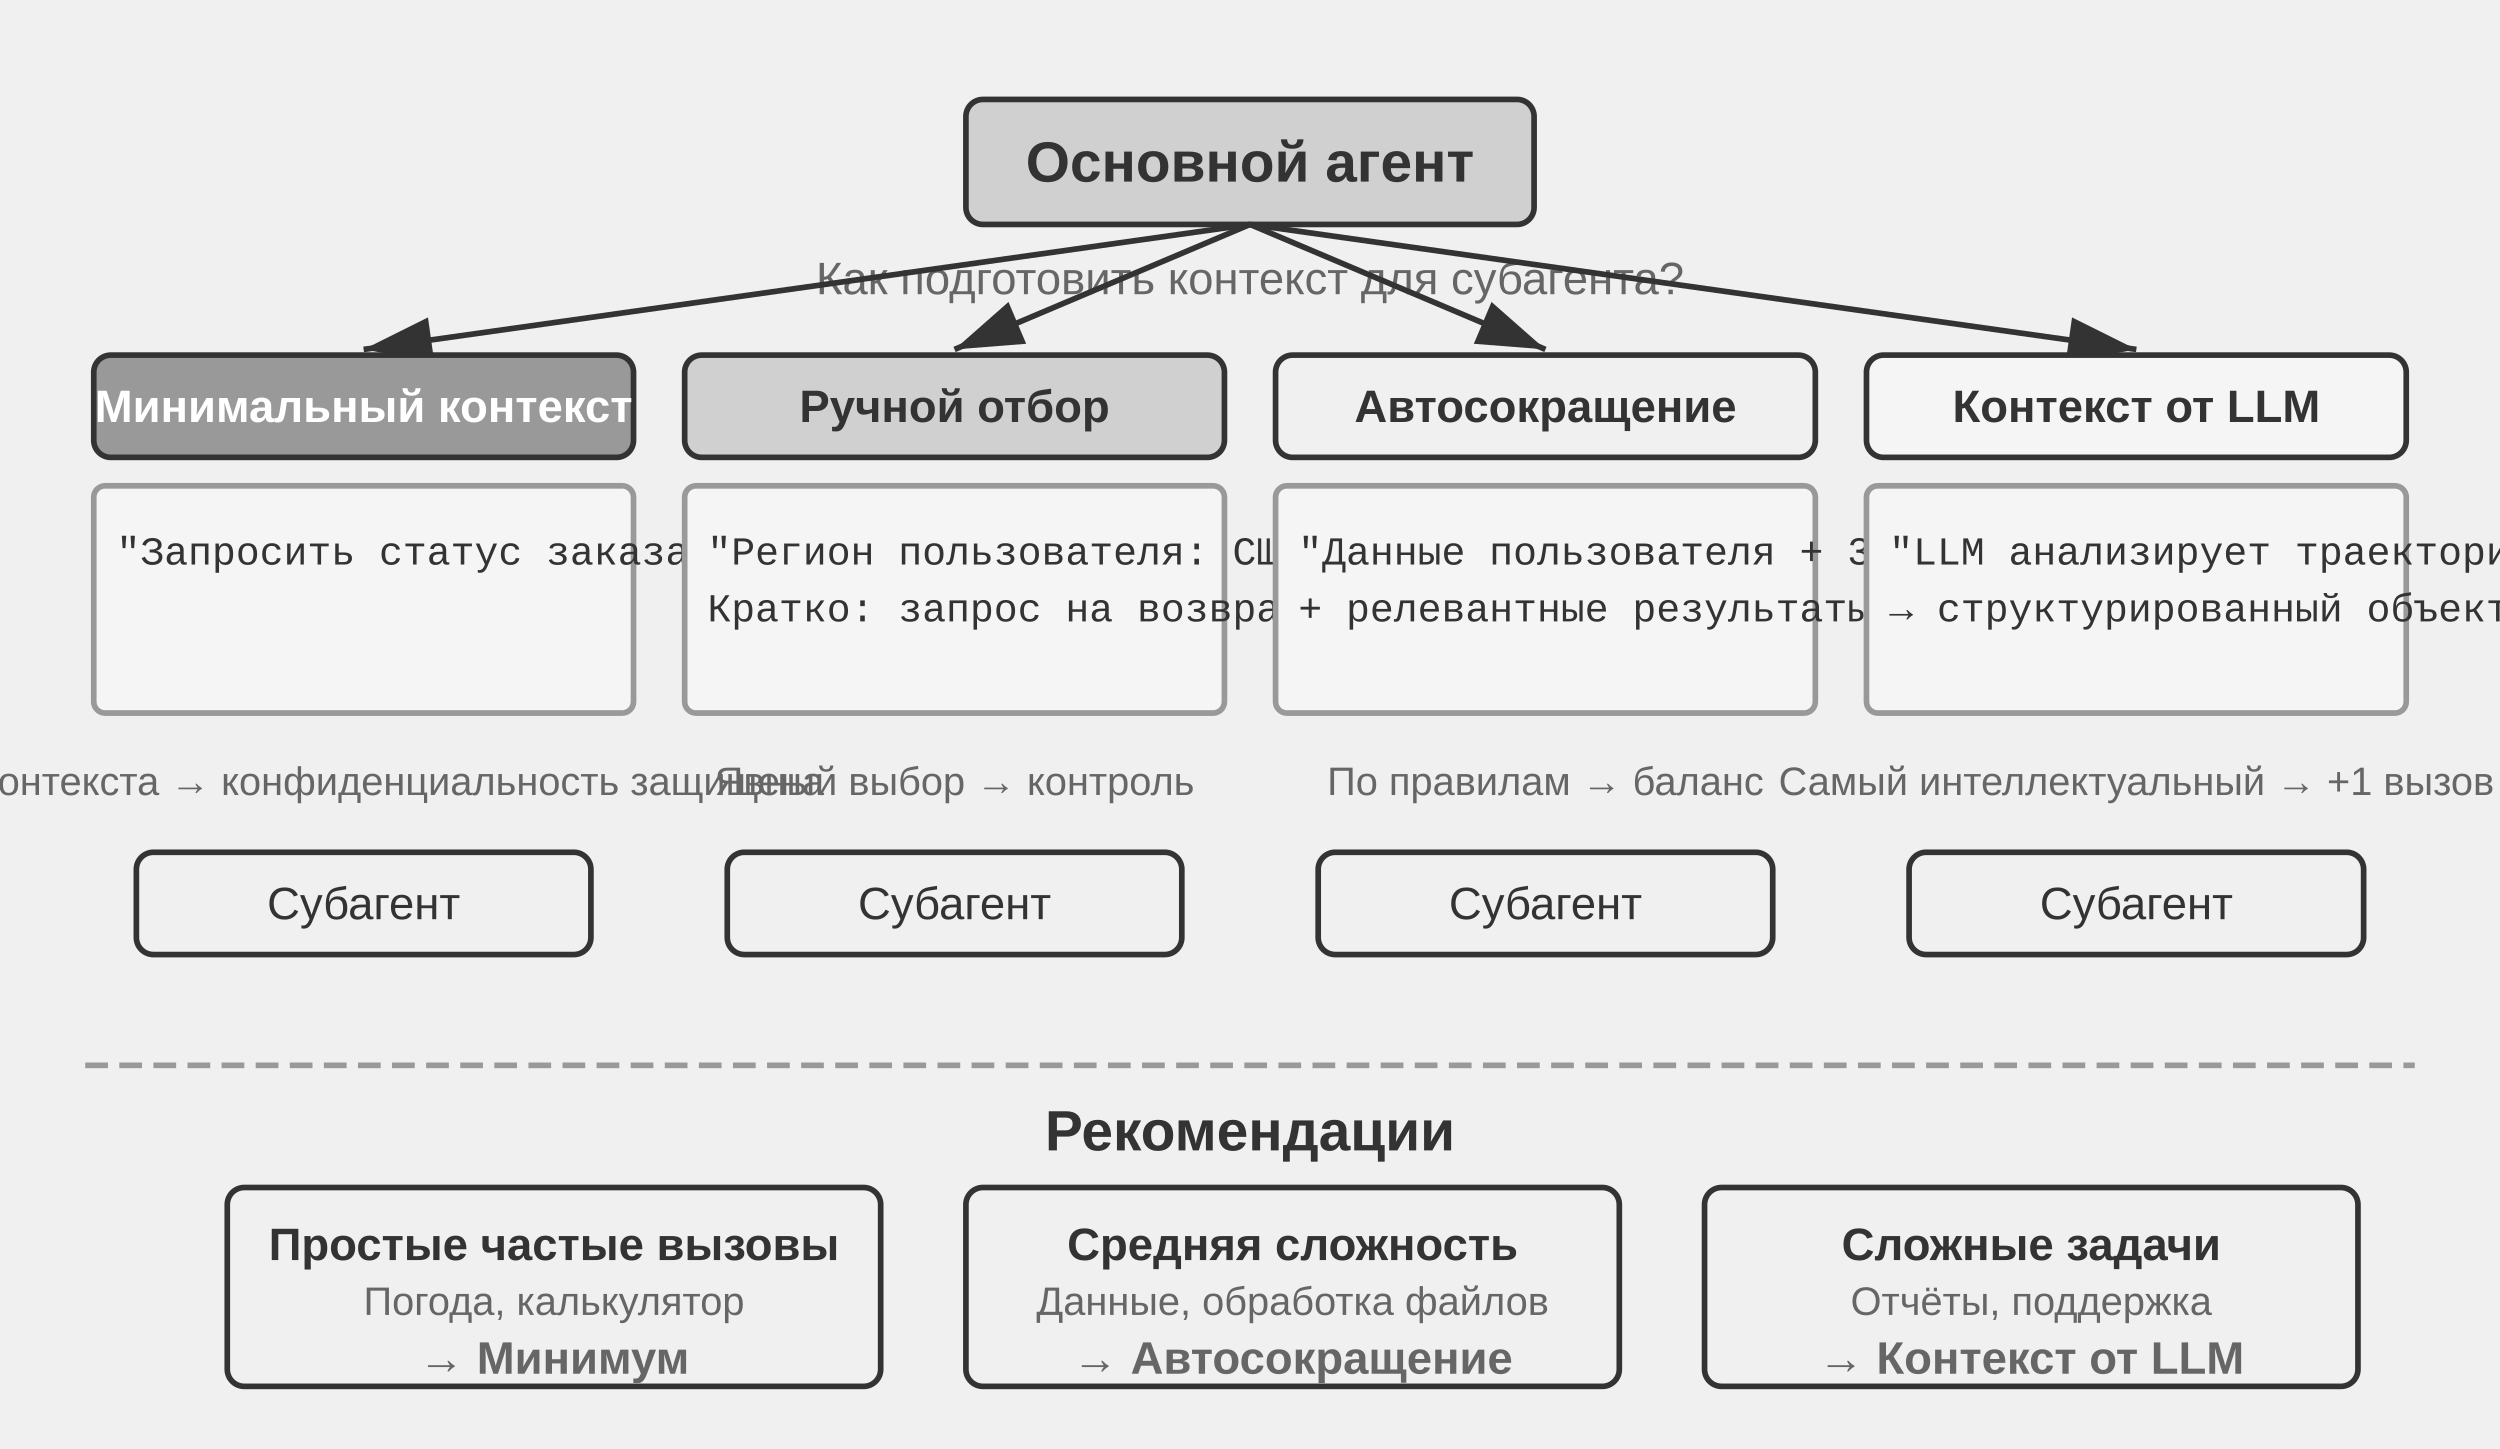
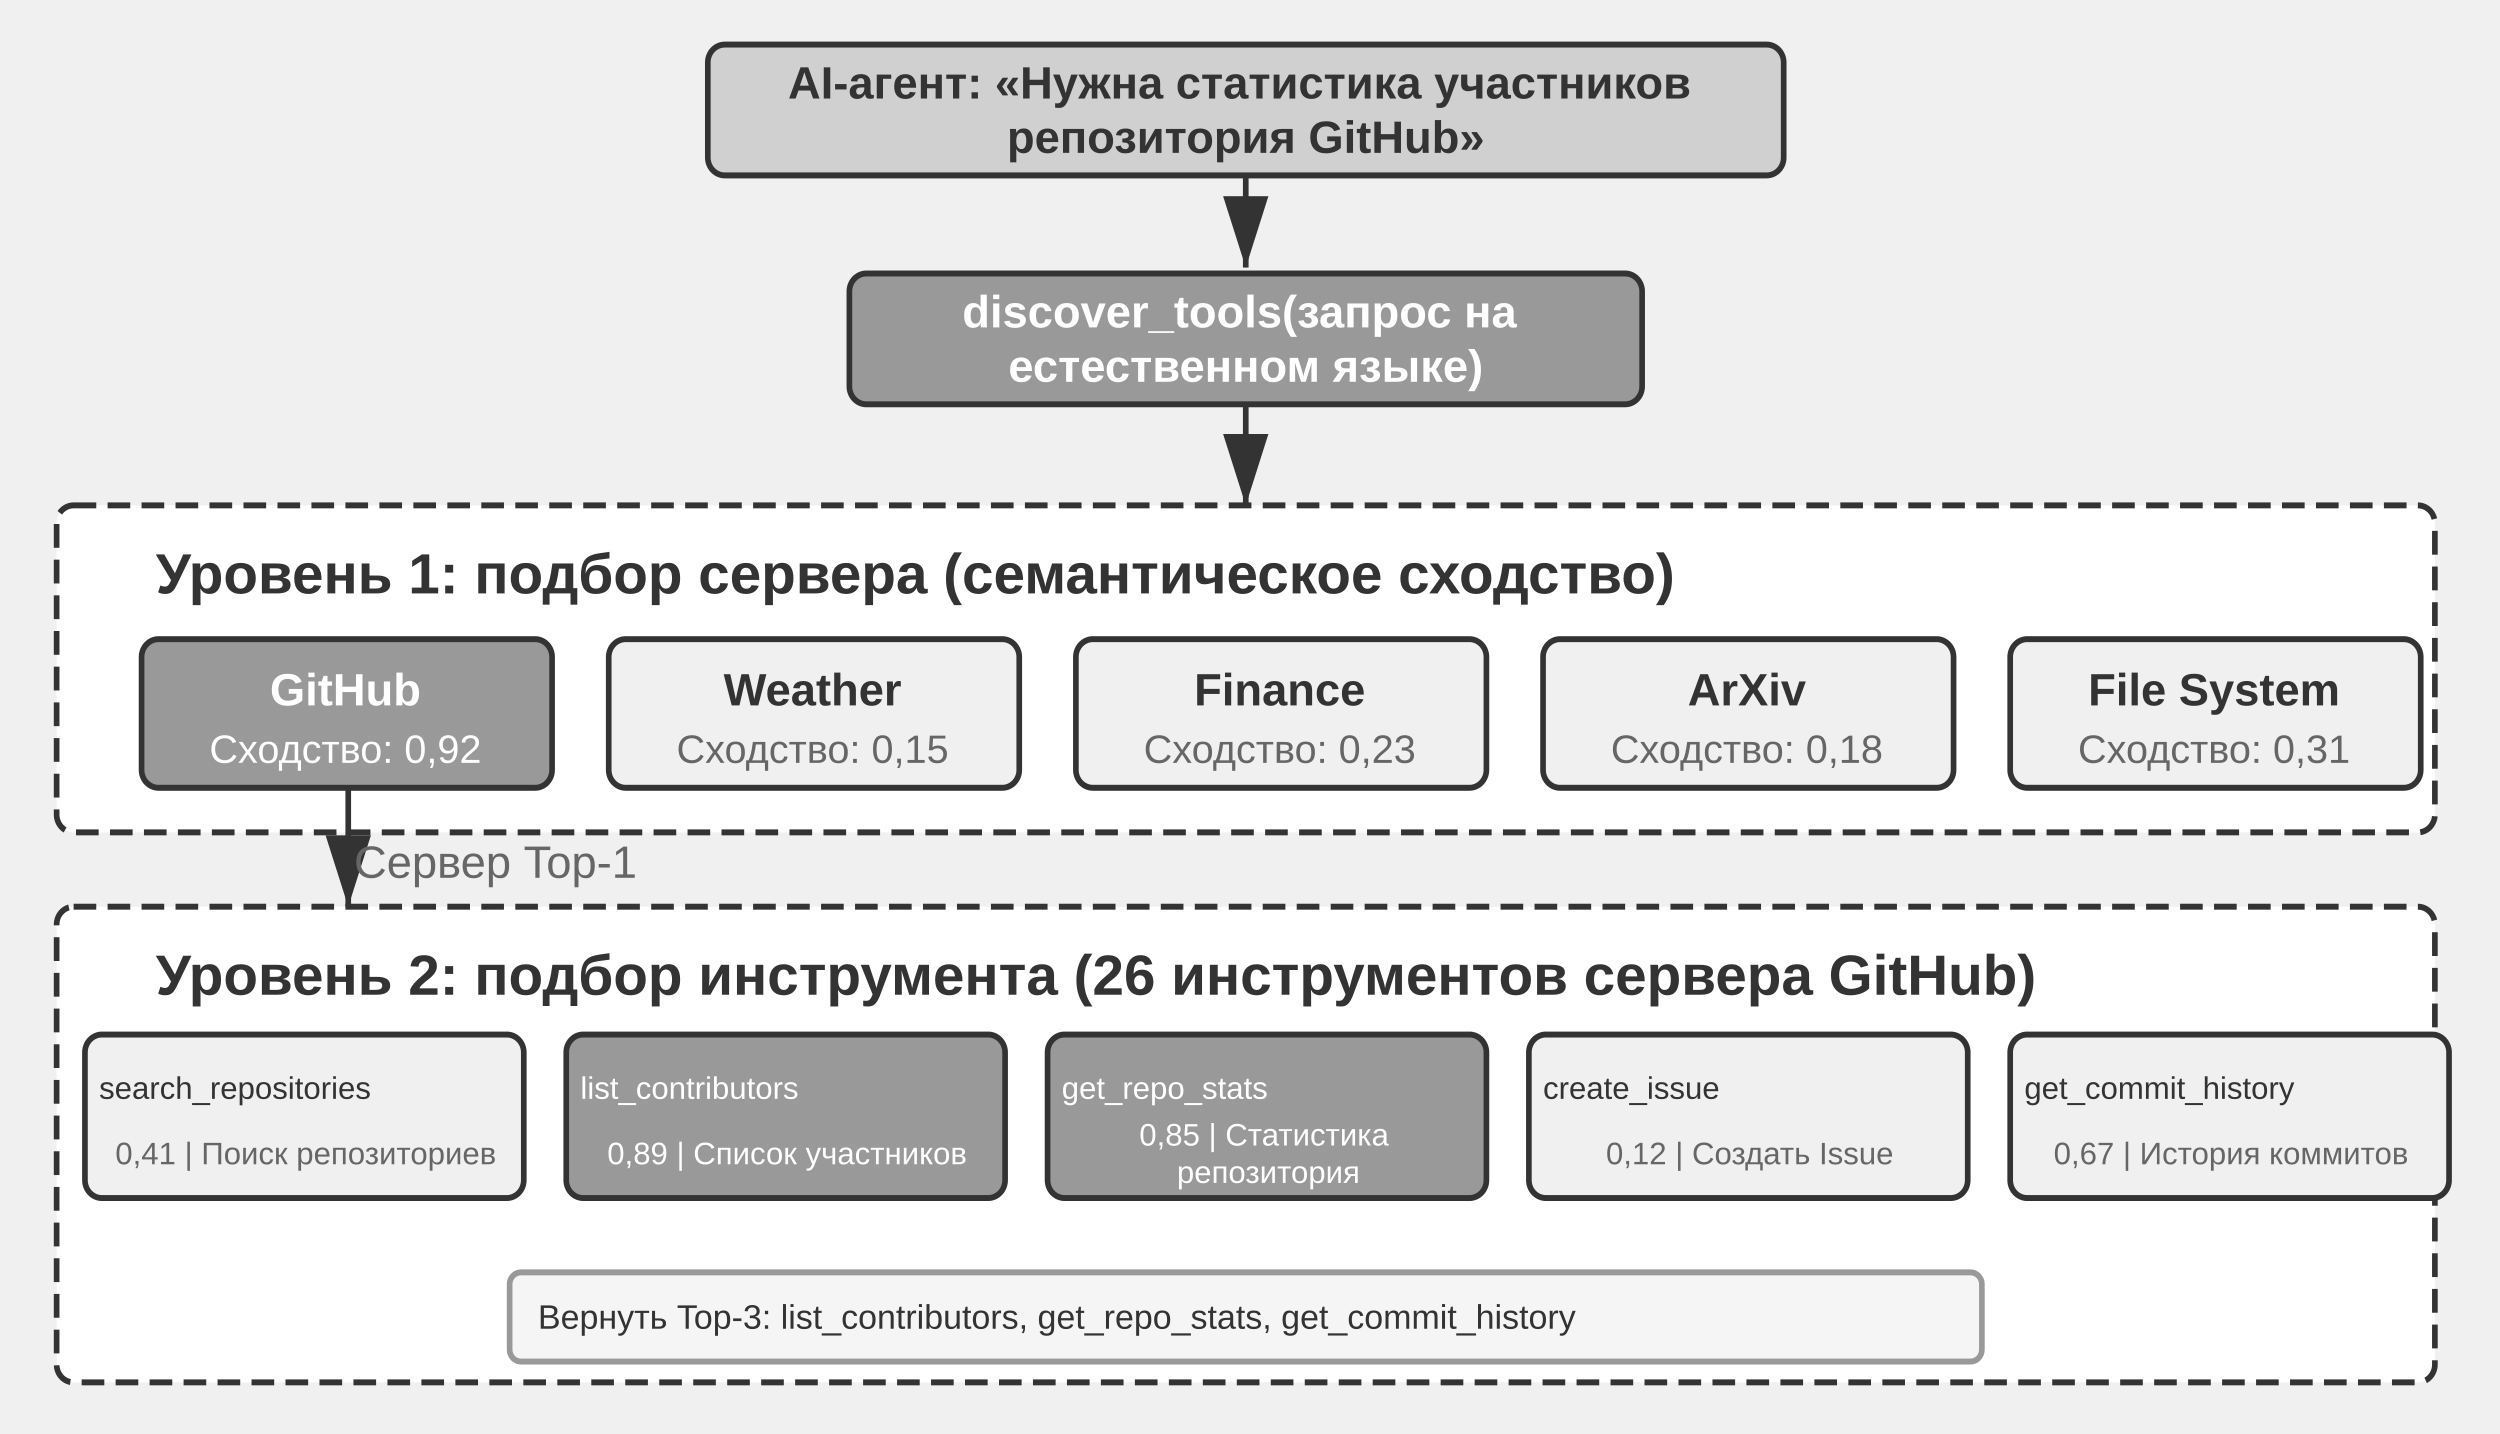
- <svg xmlns="http://www.w3.org/2000/svg" viewBox="0 20 880 510" width="880" height="510" style="background:#ffffff">
+ <svg xmlns="http://www.w3.org/2000/svg" viewBox="0 42 883 506.25" width="883" height="506.25" style="background:#ffffff">
  <defs>
    <marker id="ah" markerWidth="12" markerHeight="8" refX="12" refY="4" orient="auto">
      <polygon points="0 0, 12 4, 0 8" fill="#333333" />
    </marker>
    <marker id="ah-light" markerWidth="12" markerHeight="8" refX="12" refY="4" orient="auto">
      <polygon points="0 0, 12 4, 0 8" fill="#999999" />
    </marker>
  </defs>
-   <rect x="340.0" y="55" width="200" height="44" rx="6" fill="#d0d0d0" stroke="#333333" stroke-width="2" />
-   <text x="440.0" y="77.0" font-family="Arial, 'Helvetica Neue', Helvetica, 'PingFang SC', 'Microsoft YaHei', sans-serif" font-size="20.0" fill="#333333" text-anchor="middle" dominant-baseline="central" font-weight="bold">Основной агент</text>
-   <text x="440.0" y="118" font-family="Arial, 'Helvetica Neue', Helvetica, 'PingFang SC', 'Microsoft YaHei', sans-serif" font-size="16" fill="#666666" text-anchor="middle" dominant-baseline="central" font-weight="normal">Как подготовить контекст для субагента?</text>
-   <line x1="440.0" y1="99" x2="128.0" y2="143" stroke="#333333" stroke-width="2" marker-end="url(#ah)" />
-   <rect x="33.0" y="145" width="190" height="36" rx="6" fill="#999999" stroke="#333333" stroke-width="2" />
-   <text x="128.0" y="163" font-family="Arial, 'Helvetica Neue', Helvetica, 'PingFang SC', 'Microsoft YaHei', sans-serif" font-size="16" fill="#ffffff" text-anchor="middle" dominant-baseline="central" font-weight="bold" textLength="178.0" lengthAdjust="spacingAndGlyphs">Минимальный контекст</text>
-   <rect x="33.0" y="191" width="190" height="80" rx="4" fill="#f5f5f5" stroke="#999999" stroke-width="2" />
-   <text x="41.0" y="215" font-family="'Courier New', Courier, monospace" font-size="14" fill="#333333" text-anchor="start" dominant-baseline="central" textLength="176.0" lengthAdjust="spacingAndGlyphs">"Запросить статус заказа 12345"</text>
-   <text x="128.0" y="295" font-family="Arial, 'Helvetica Neue', Helvetica, 'PingFang SC', 'Microsoft YaHei', sans-serif" font-size="14" fill="#666666" text-anchor="middle" dominant-baseline="central" font-weight="normal" textLength="244.0" lengthAdjust="spacingAndGlyphs">Без контекста → конфиденциальность защищена</text>
-   <rect x="48.0" y="320" width="160" height="36" rx="6" fill="#f0f0f0" stroke="#333333" stroke-width="2" />
-   <text x="128.0" y="338.0" font-family="Arial, 'Helvetica Neue', Helvetica, 'PingFang SC', 'Microsoft YaHei', sans-serif" font-size="16.0" fill="#333333" text-anchor="middle" dominant-baseline="central" font-weight="normal">Субагент</text>
-   <line x1="440.0" y1="99" x2="336.0" y2="143" stroke="#333333" stroke-width="2" marker-end="url(#ah)" />
-   <rect x="241.0" y="145" width="190" height="36" rx="6" fill="#d0d0d0" stroke="#333333" stroke-width="2" />
-   <text x="336.0" y="163" font-family="Arial, 'Helvetica Neue', Helvetica, 'PingFang SC', 'Microsoft YaHei', sans-serif" font-size="16" fill="#333333" text-anchor="middle" dominant-baseline="central" font-weight="bold">Ручной отбор</text>
-   <rect x="241.0" y="191" width="190" height="80" rx="4" fill="#f5f5f5" stroke="#999999" stroke-width="2" />
-   <text x="249.0" y="215" font-family="'Courier New', Courier, monospace" font-size="14" fill="#333333" text-anchor="start" dominant-baseline="central" textLength="176.0" lengthAdjust="spacingAndGlyphs">"Регион пользователя: США</text>
-   <text x="249.0" y="235" font-family="'Courier New', Courier, monospace" font-size="14" fill="#333333" text-anchor="start" dominant-baseline="central" textLength="176.0" lengthAdjust="spacingAndGlyphs">Кратко: запрос на возврат"</text>
-   <text x="336.0" y="295" font-family="Arial, 'Helvetica Neue', Helvetica, 'PingFang SC', 'Microsoft YaHei', sans-serif" font-size="14" fill="#666666" text-anchor="middle" dominant-baseline="central" font-weight="normal">Явный выбор → контроль</text>
-   <rect x="256.0" y="320" width="160" height="36" rx="6" fill="#f0f0f0" stroke="#333333" stroke-width="2" />
-   <text x="336.0" y="338.0" font-family="Arial, 'Helvetica Neue', Helvetica, 'PingFang SC', 'Microsoft YaHei', sans-serif" font-size="16.0" fill="#333333" text-anchor="middle" dominant-baseline="central" font-weight="normal">Субагент</text>
-   <line x1="440.0" y1="99" x2="544.0" y2="143" stroke="#333333" stroke-width="2" marker-end="url(#ah)" />
-   <rect x="449.0" y="145" width="190" height="36" rx="6" fill="#f0f0f0" stroke="#333333" stroke-width="2" />
-   <text x="544.0" y="163" font-family="Arial, 'Helvetica Neue', Helvetica, 'PingFang SC', 'Microsoft YaHei', sans-serif" font-size="16" fill="#333333" text-anchor="middle" dominant-baseline="central" font-weight="bold">Автосокращение</text>
-   <rect x="449.0" y="191" width="190" height="80" rx="4" fill="#f5f5f5" stroke="#999999" stroke-width="2" />
-   <text x="457.0" y="215" font-family="'Courier New', Courier, monospace" font-size="14" fill="#333333" text-anchor="start" dominant-baseline="central" textLength="176.0" lengthAdjust="spacingAndGlyphs">"Данные пользователя + 3 последних хода</text>
-   <text x="457.0" y="235" font-family="'Courier New', Courier, monospace" font-size="14" fill="#333333" text-anchor="start" dominant-baseline="central" textLength="176.0" lengthAdjust="spacingAndGlyphs">+ релевантные результаты инструментов"</text>
-   <text x="544.0" y="295" font-family="Arial, 'Helvetica Neue', Helvetica, 'PingFang SC', 'Microsoft YaHei', sans-serif" font-size="14" fill="#666666" text-anchor="middle" dominant-baseline="central" font-weight="normal">По правилам → баланс</text>
-   <rect x="464.0" y="320" width="160" height="36" rx="6" fill="#f0f0f0" stroke="#333333" stroke-width="2" />
-   <text x="544.0" y="338.0" font-family="Arial, 'Helvetica Neue', Helvetica, 'PingFang SC', 'Microsoft YaHei', sans-serif" font-size="16.0" fill="#333333" text-anchor="middle" dominant-baseline="central" font-weight="normal">Субагент</text>
-   <line x1="440.0" y1="99" x2="752.0" y2="143" stroke="#333333" stroke-width="2" marker-end="url(#ah)" />
-   <rect x="657.0" y="145" width="190" height="36" rx="6" fill="#f5f5f5" stroke="#333333" stroke-width="2" />
-   <text x="752.0" y="163" font-family="Arial, 'Helvetica Neue', Helvetica, 'PingFang SC', 'Microsoft YaHei', sans-serif" font-size="16" fill="#333333" text-anchor="middle" dominant-baseline="central" font-weight="bold">Контекст от LLM</text>
-   <rect x="657.0" y="191" width="190" height="80" rx="4" fill="#f5f5f5" stroke="#999999" stroke-width="2" />
-   <text x="665.0" y="215" font-family="'Courier New', Courier, monospace" font-size="14" fill="#333333" text-anchor="start" dominant-baseline="central" textLength="176.0" lengthAdjust="spacingAndGlyphs">"LLM анализирует траекторию</text>
-   <text x="665.0" y="235" font-family="'Courier New', Courier, monospace" font-size="14" fill="#333333" text-anchor="start" dominant-baseline="central" textLength="176.0" lengthAdjust="spacingAndGlyphs">→ структурированный объект контекста"</text>
-   <text x="752.0" y="295" font-family="Arial, 'Helvetica Neue', Helvetica, 'PingFang SC', 'Microsoft YaHei', sans-serif" font-size="14" fill="#666666" text-anchor="middle" dominant-baseline="central" font-weight="normal" textLength="244.0" lengthAdjust="spacingAndGlyphs">Самый интеллектуальный → +1 вызов</text>
-   <rect x="672.0" y="320" width="160" height="36" rx="6" fill="#f0f0f0" stroke="#333333" stroke-width="2" />
-   <text x="752.0" y="338.0" font-family="Arial, 'Helvetica Neue', Helvetica, 'PingFang SC', 'Microsoft YaHei', sans-serif" font-size="16.0" fill="#333333" text-anchor="middle" dominant-baseline="central" font-weight="normal">Субагент</text>
-   <line x1="30" y1="395" x2="850" y2="395" stroke="#999999" stroke-width="2" stroke-dasharray="8,4" />
-   <text x="440.0" y="418" font-family="Arial, 'Helvetica Neue', Helvetica, 'PingFang SC', 'Microsoft YaHei', sans-serif" font-size="20" fill="#333333" text-anchor="middle" dominant-baseline="central" font-weight="bold">Рекомендации</text>
-   <rect x="80" y="438" width="230" height="70" rx="6" fill="#f0f0f0" stroke="#333333" stroke-width="2" />
-   <text x="195" y="458" font-family="Arial, 'Helvetica Neue', Helvetica, 'PingFang SC', 'Microsoft YaHei', sans-serif" font-size="16" fill="#333333" text-anchor="middle" dominant-baseline="central" font-weight="bold">Простые частые вызовы</text>
-   <text x="195" y="478" font-family="Arial, 'Helvetica Neue', Helvetica, 'PingFang SC', 'Microsoft YaHei', sans-serif" font-size="14" fill="#666666" text-anchor="middle" dominant-baseline="central" font-weight="normal">Погода, калькулятор</text>
-   <text x="195" y="498" font-family="Arial, 'Helvetica Neue', Helvetica, 'PingFang SC', 'Microsoft YaHei', sans-serif" font-size="16" fill="#666666" text-anchor="middle" dominant-baseline="central" font-weight="bold">→ Минимум</text>
-   <rect x="340" y="438" width="230" height="70" rx="6" fill="#f0f0f0" stroke="#333333" stroke-width="2" />
-   <text x="455" y="458" font-family="Arial, 'Helvetica Neue', Helvetica, 'PingFang SC', 'Microsoft YaHei', sans-serif" font-size="16" fill="#333333" text-anchor="middle" dominant-baseline="central" font-weight="bold">Средняя сложность</text>
-   <text x="455" y="478" font-family="Arial, 'Helvetica Neue', Helvetica, 'PingFang SC', 'Microsoft YaHei', sans-serif" font-size="14" fill="#666666" text-anchor="middle" dominant-baseline="central" font-weight="normal">Данные, обработка файлов</text>
-   <text x="455" y="498" font-family="Arial, 'Helvetica Neue', Helvetica, 'PingFang SC', 'Microsoft YaHei', sans-serif" font-size="16" fill="#666666" text-anchor="middle" dominant-baseline="central" font-weight="bold">→ Автосокращение</text>
-   <rect x="600" y="438" width="230" height="70" rx="6" fill="#f0f0f0" stroke="#333333" stroke-width="2" />
-   <text x="715" y="458" font-family="Arial, 'Helvetica Neue', Helvetica, 'PingFang SC', 'Microsoft YaHei', sans-serif" font-size="16" fill="#333333" text-anchor="middle" dominant-baseline="central" font-weight="bold">Сложные задачи</text>
-   <text x="715" y="478" font-family="Arial, 'Helvetica Neue', Helvetica, 'PingFang SC', 'Microsoft YaHei', sans-serif" font-size="14" fill="#666666" text-anchor="middle" dominant-baseline="central" font-weight="normal">Отчёты, поддержка</text>
-   <text x="715" y="498" font-family="Arial, 'Helvetica Neue', Helvetica, 'PingFang SC', 'Microsoft YaHei', sans-serif" font-size="16" fill="#666666" text-anchor="middle" dominant-baseline="central" font-weight="bold">→ Контекст от LLM</text>
+   <g transform="scale(1 1.05)">
+     <rect x="250" y="55" width="380" height="44" rx="6" fill="#d0d0d0" stroke="#333333" stroke-width="2" />
+     <text x="440" y="77" font-family="Arial, 'Helvetica Neue', Helvetica, 'PingFang SC', 'Microsoft YaHei', sans-serif" font-size="16" fill="#333333" text-anchor="middle" dominant-baseline="central" font-weight="bold" transform="translate(440 77) scale(1 0.952381) translate(-440 -77)" style="font-family: Arial, sans-serif;">
+       <tspan x="440" y="67.4">AI-агент: «Нужна статистика участников </tspan>
+       <tspan x="440" y="86.6">репозитория GitHub»</tspan>
+     </text>
+     <line x1="440" y1="99" x2="440" y2="130" stroke="#333333" stroke-width="2" marker-end="url(#ah)" />
+     <rect x="300" y="132" width="280" height="44" rx="6" fill="#999999" stroke="#333333" stroke-width="2" />
+     <text x="440" y="154" font-family="Arial, 'Helvetica Neue', Helvetica, 'PingFang SC', 'Microsoft YaHei', sans-serif" font-size="16" fill="#ffffff" text-anchor="middle" dominant-baseline="central" font-weight="bold" transform="translate(440 154) scale(1 0.952381) translate(-440 -154)" style="font-family: Arial, sans-serif;">
+       <tspan x="440" y="144.4">discover_tools(запрос на </tspan>
+       <tspan x="440" y="163.6">естественном языке)</tspan>
+     </text>
+     <line x1="440" y1="176" x2="440" y2="210" stroke="#333333" stroke-width="2" marker-end="url(#ah)" />
+     <rect x="20" y="210" width="840" height="110" rx="6" fill="#ffffff" stroke="#333333" stroke-width="2" stroke-dasharray="8,4" />
+     <text x="55" y="233" font-family="Arial, 'Helvetica Neue', Helvetica, 'PingFang SC', 'Microsoft YaHei', sans-serif" font-size="20" fill="#333333" text-anchor="start" dominant-baseline="central" font-weight="bold" transform="translate(55 233) scale(1 0.952381) translate(-55 -233)" style="font-family: Arial, sans-serif;">
+       <tspan x="55" y="233">Уровень 1: подбор сервера (семантическое сходство)</tspan>
+     </text>
+     <rect x="50" y="255" width="145" height="50" rx="6" fill="#999999" stroke="#333333" stroke-width="2" />
+     <text x="122" y="272" font-family="Arial, 'Helvetica Neue', Helvetica, 'PingFang SC', 'Microsoft YaHei', sans-serif" font-size="16" fill="#ffffff" text-anchor="middle" dominant-baseline="central" font-weight="bold" transform="translate(122 272) scale(1 0.952381) translate(-122 -272)" style="font-family: Arial, sans-serif;">
+       <tspan x="122" y="272">GitHub</tspan>
+     </text>
+     <text x="122" y="292" font-family="Arial, 'Helvetica Neue', Helvetica, 'PingFang SC', 'Microsoft YaHei', sans-serif" font-size="14" fill="#ffffff" text-anchor="middle" dominant-baseline="central" font-weight="normal" transform="translate(122 292) scale(1 0.952381) translate(-122 -292)" style="font-family: Arial, sans-serif;">
+       <tspan x="122" y="292">Сходство: 0,92</tspan>
+     </text>
+     <rect x="215" y="255" width="145" height="50" rx="6" fill="#f0f0f0" stroke="#333333" stroke-width="2" />
+     <text x="287" y="272" font-family="Arial, 'Helvetica Neue', Helvetica, 'PingFang SC', 'Microsoft YaHei', sans-serif" font-size="16" fill="#333333" text-anchor="middle" dominant-baseline="central" font-weight="bold" transform="translate(287 272) scale(1 0.952381) translate(-287 -272)" style="font-family: Arial, sans-serif;">
+       <tspan x="287" y="272">Weather</tspan>
+     </text>
+     <text x="287" y="292" font-family="Arial, 'Helvetica Neue', Helvetica, 'PingFang SC', 'Microsoft YaHei', sans-serif" font-size="14" fill="#666666" text-anchor="middle" dominant-baseline="central" font-weight="normal" transform="translate(287 292) scale(1 0.952381) translate(-287 -292)" style="font-family: Arial, sans-serif;">
+       <tspan x="287" y="292">Сходство: 0,15</tspan>
+     </text>
+     <rect x="380" y="255" width="145" height="50" rx="6" fill="#f0f0f0" stroke="#333333" stroke-width="2" />
+     <text x="452" y="272" font-family="Arial, 'Helvetica Neue', Helvetica, 'PingFang SC', 'Microsoft YaHei', sans-serif" font-size="16" fill="#333333" text-anchor="middle" dominant-baseline="central" font-weight="bold" transform="translate(452 272) scale(1 0.952381) translate(-452 -272)" style="font-family: Arial, sans-serif;">
+       <tspan x="452" y="272">Finance</tspan>
+     </text>
+     <text x="452" y="292" font-family="Arial, 'Helvetica Neue', Helvetica, 'PingFang SC', 'Microsoft YaHei', sans-serif" font-size="14" fill="#666666" text-anchor="middle" dominant-baseline="central" font-weight="normal" transform="translate(452 292) scale(1 0.952381) translate(-452 -292)" style="font-family: Arial, sans-serif;">
+       <tspan x="452" y="292">Сходство: 0,23</tspan>
+     </text>
+     <rect x="545" y="255" width="145" height="50" rx="6" fill="#f0f0f0" stroke="#333333" stroke-width="2" />
+     <text x="617" y="272" font-family="Arial, 'Helvetica Neue', Helvetica, 'PingFang SC', 'Microsoft YaHei', sans-serif" font-size="16" fill="#333333" text-anchor="middle" dominant-baseline="central" font-weight="bold" transform="translate(617 272) scale(1 0.952381) translate(-617 -272)" style="font-family: Arial, sans-serif;">
+       <tspan x="617" y="272">ArXiv</tspan>
+     </text>
+     <text x="617" y="292" font-family="Arial, 'Helvetica Neue', Helvetica, 'PingFang SC', 'Microsoft YaHei', sans-serif" font-size="14" fill="#666666" text-anchor="middle" dominant-baseline="central" font-weight="normal" transform="translate(617 292) scale(1 0.952381) translate(-617 -292)" style="font-family: Arial, sans-serif;">
+       <tspan x="617" y="292">Сходство: 0,18</tspan>
+     </text>
+     <rect x="710" y="255" width="145" height="50" rx="6" fill="#f0f0f0" stroke="#333333" stroke-width="2" />
+     <text x="782" y="272" font-family="Arial, 'Helvetica Neue', Helvetica, 'PingFang SC', 'Microsoft YaHei', sans-serif" font-size="16" fill="#333333" text-anchor="middle" dominant-baseline="central" font-weight="bold" transform="translate(782 272) scale(1 0.952381) translate(-782 -272)" style="font-family: Arial, sans-serif;">
+       <tspan x="782" y="272">File System</tspan>
+     </text>
+     <text x="782" y="292" font-family="Arial, 'Helvetica Neue', Helvetica, 'PingFang SC', 'Microsoft YaHei', sans-serif" font-size="14" fill="#666666" text-anchor="middle" dominant-baseline="central" font-weight="normal" transform="translate(782 292) scale(1 0.952381) translate(-782 -292)" style="font-family: Arial, sans-serif;">
+       <tspan x="782" y="292">Сходство: 0,31</tspan>
+     </text>
+     <line x1="123" y1="305" x2="123" y2="345" stroke="#333333" stroke-width="2" marker-end="url(#ah)" />
+     <text x="175" y="330" font-family="Arial, 'Helvetica Neue', Helvetica, 'PingFang SC', 'Microsoft YaHei', sans-serif" font-size="16" fill="#666666" text-anchor="middle" dominant-baseline="central" font-weight="normal" transform="translate(175 330) scale(1 0.952381) translate(-175 -330)" style="font-family: Arial, sans-serif;">
+       <tspan x="175" y="330">Сервер Top-1</tspan>
+     </text>
+     <rect x="20" y="345" width="840" height="160" rx="6" fill="#ffffff" stroke="#333333" stroke-width="2" stroke-dasharray="8,4" />
+     <text x="55" y="368" font-family="Arial, 'Helvetica Neue', Helvetica, 'PingFang SC', 'Microsoft YaHei', sans-serif" font-size="20" fill="#333333" text-anchor="start" dominant-baseline="central" font-weight="bold" transform="translate(55 368) scale(1 0.952381) translate(-55 -368)" style="font-family: Arial, sans-serif;">
+       <tspan x="55" y="368">Уровень 2: подбор инструмента (26 инструментов сервера GitHub)</tspan>
+     </text>
+     <rect x="30" y="388" width="155" height="55" rx="6" fill="#f0f0f0" stroke="#333333" stroke-width="2" />
+     <text x="35" y="406" font-family="'Courier New', Courier, monospace" font-size="11" fill="#333333" text-anchor="start" dominant-baseline="central" transform="translate(35 406) scale(1 0.952381) translate(-35 -406)" style="font-family: Arial, sans-serif;">
+       <tspan x="35" y="406">search_repositories</tspan>
+     </text>
+     <text x="108" y="428" font-family="Arial, 'Helvetica Neue', Helvetica, 'PingFang SC', 'Microsoft YaHei', sans-serif" font-size="11" fill="#666666" text-anchor="middle" dominant-baseline="central" font-weight="normal" transform="translate(108 428) scale(1 0.952381) translate(-108 -428)" style="font-family: Arial, sans-serif;">
+       <tspan x="108" y="428">0,41 | Поиск репозиториев</tspan>
+     </text>
+     <rect x="200" y="388" width="155" height="55" rx="6" fill="#999999" stroke="#333333" stroke-width="2" />
+     <text x="205" y="406" font-family="'Courier New', Courier, monospace" font-size="11" fill="#ffffff" text-anchor="start" dominant-baseline="central" transform="translate(205 406) scale(1 0.952381) translate(-205 -406)" style="font-family: Arial, sans-serif;">
+       <tspan x="205" y="406">list_contributors</tspan>
+     </text>
+     <text x="278" y="428" font-family="Arial, 'Helvetica Neue', Helvetica, 'PingFang SC', 'Microsoft YaHei', sans-serif" font-size="11" fill="#ffffff" text-anchor="middle" dominant-baseline="central" font-weight="normal" transform="translate(278 428) scale(1 0.952381) translate(-278 -428)" style="font-family: Arial, sans-serif;">
+       <tspan x="278" y="428">0,89 | Список участников</tspan>
+     </text>
+     <rect x="370" y="388" width="155" height="55" rx="6" fill="#999999" stroke="#333333" stroke-width="2" />
+     <text x="375" y="406" font-family="'Courier New', Courier, monospace" font-size="11" fill="#ffffff" text-anchor="start" dominant-baseline="central" transform="translate(375 406) scale(1 0.952381) translate(-375 -406)" style="font-family: Arial, sans-serif;">
+       <tspan x="375" y="406">get_repo_stats</tspan>
+     </text>
+     <text x="448" y="428" font-family="Arial, 'Helvetica Neue', Helvetica, 'PingFang SC', 'Microsoft YaHei', sans-serif" font-size="11" fill="#ffffff" text-anchor="middle" dominant-baseline="central" font-weight="normal" transform="translate(448 428) scale(1 0.952381) translate(-448 -428)" style="font-family: Arial, sans-serif;">
+       <tspan x="448" y="421.4">0,85 | Статистика </tspan>
+       <tspan x="448" y="434.6">репозитория</tspan>
+     </text>
+     <rect x="540" y="388" width="155" height="55" rx="6" fill="#f0f0f0" stroke="#333333" stroke-width="2" />
+     <text x="545" y="406" font-family="'Courier New', Courier, monospace" font-size="11" fill="#333333" text-anchor="start" dominant-baseline="central" transform="translate(545 406) scale(1 0.952381) translate(-545 -406)" style="font-family: Arial, sans-serif;">
+       <tspan x="545" y="406">create_issue</tspan>
+     </text>
+     <text x="618" y="428" font-family="Arial, 'Helvetica Neue', Helvetica, 'PingFang SC', 'Microsoft YaHei', sans-serif" font-size="11" fill="#666666" text-anchor="middle" dominant-baseline="central" font-weight="normal" transform="translate(618 428) scale(1 0.952381) translate(-618 -428)" style="font-family: Arial, sans-serif;">
+       <tspan x="618" y="428">0,12 | Создать Issue</tspan>
+     </text>
+     <rect x="710" y="388" width="155" height="55" rx="6" fill="#f0f0f0" stroke="#333333" stroke-width="2" />
+     <text x="715" y="406" font-family="'Courier New', Courier, monospace" font-size="11" fill="#333333" text-anchor="start" dominant-baseline="central" transform="translate(715 406) scale(1 0.952381) translate(-715 -406)" style="font-family: Arial, sans-serif;">
+       <tspan x="715" y="406">get_commit_history</tspan>
+     </text>
+     <text x="788" y="428" font-family="Arial, 'Helvetica Neue', Helvetica, 'PingFang SC', 'Microsoft YaHei', sans-serif" font-size="11" fill="#666666" text-anchor="middle" dominant-baseline="central" font-weight="normal" transform="translate(788 428) scale(1 0.952381) translate(-788 -428)" style="font-family: Arial, sans-serif;">
+       <tspan x="788" y="428">0,67 | История коммитов</tspan>
+     </text>
+     <rect x="180" y="468" width="520" height="30" rx="4" fill="#f5f5f5" stroke="#999999" stroke-width="2" />
+     <text x="190" y="483" font-family="'Courier New', Courier, monospace" font-size="12" fill="#333333" text-anchor="start" dominant-baseline="central" transform="translate(190 483) scale(1 0.952381) translate(-190 -483)" style="font-family: Arial, sans-serif;">
+       <tspan x="190" y="483">Вернуть Top-3: list_contributors, get_repo_stats, get_commit_history</tspan>
+     </text>
+   </g>
</svg>
